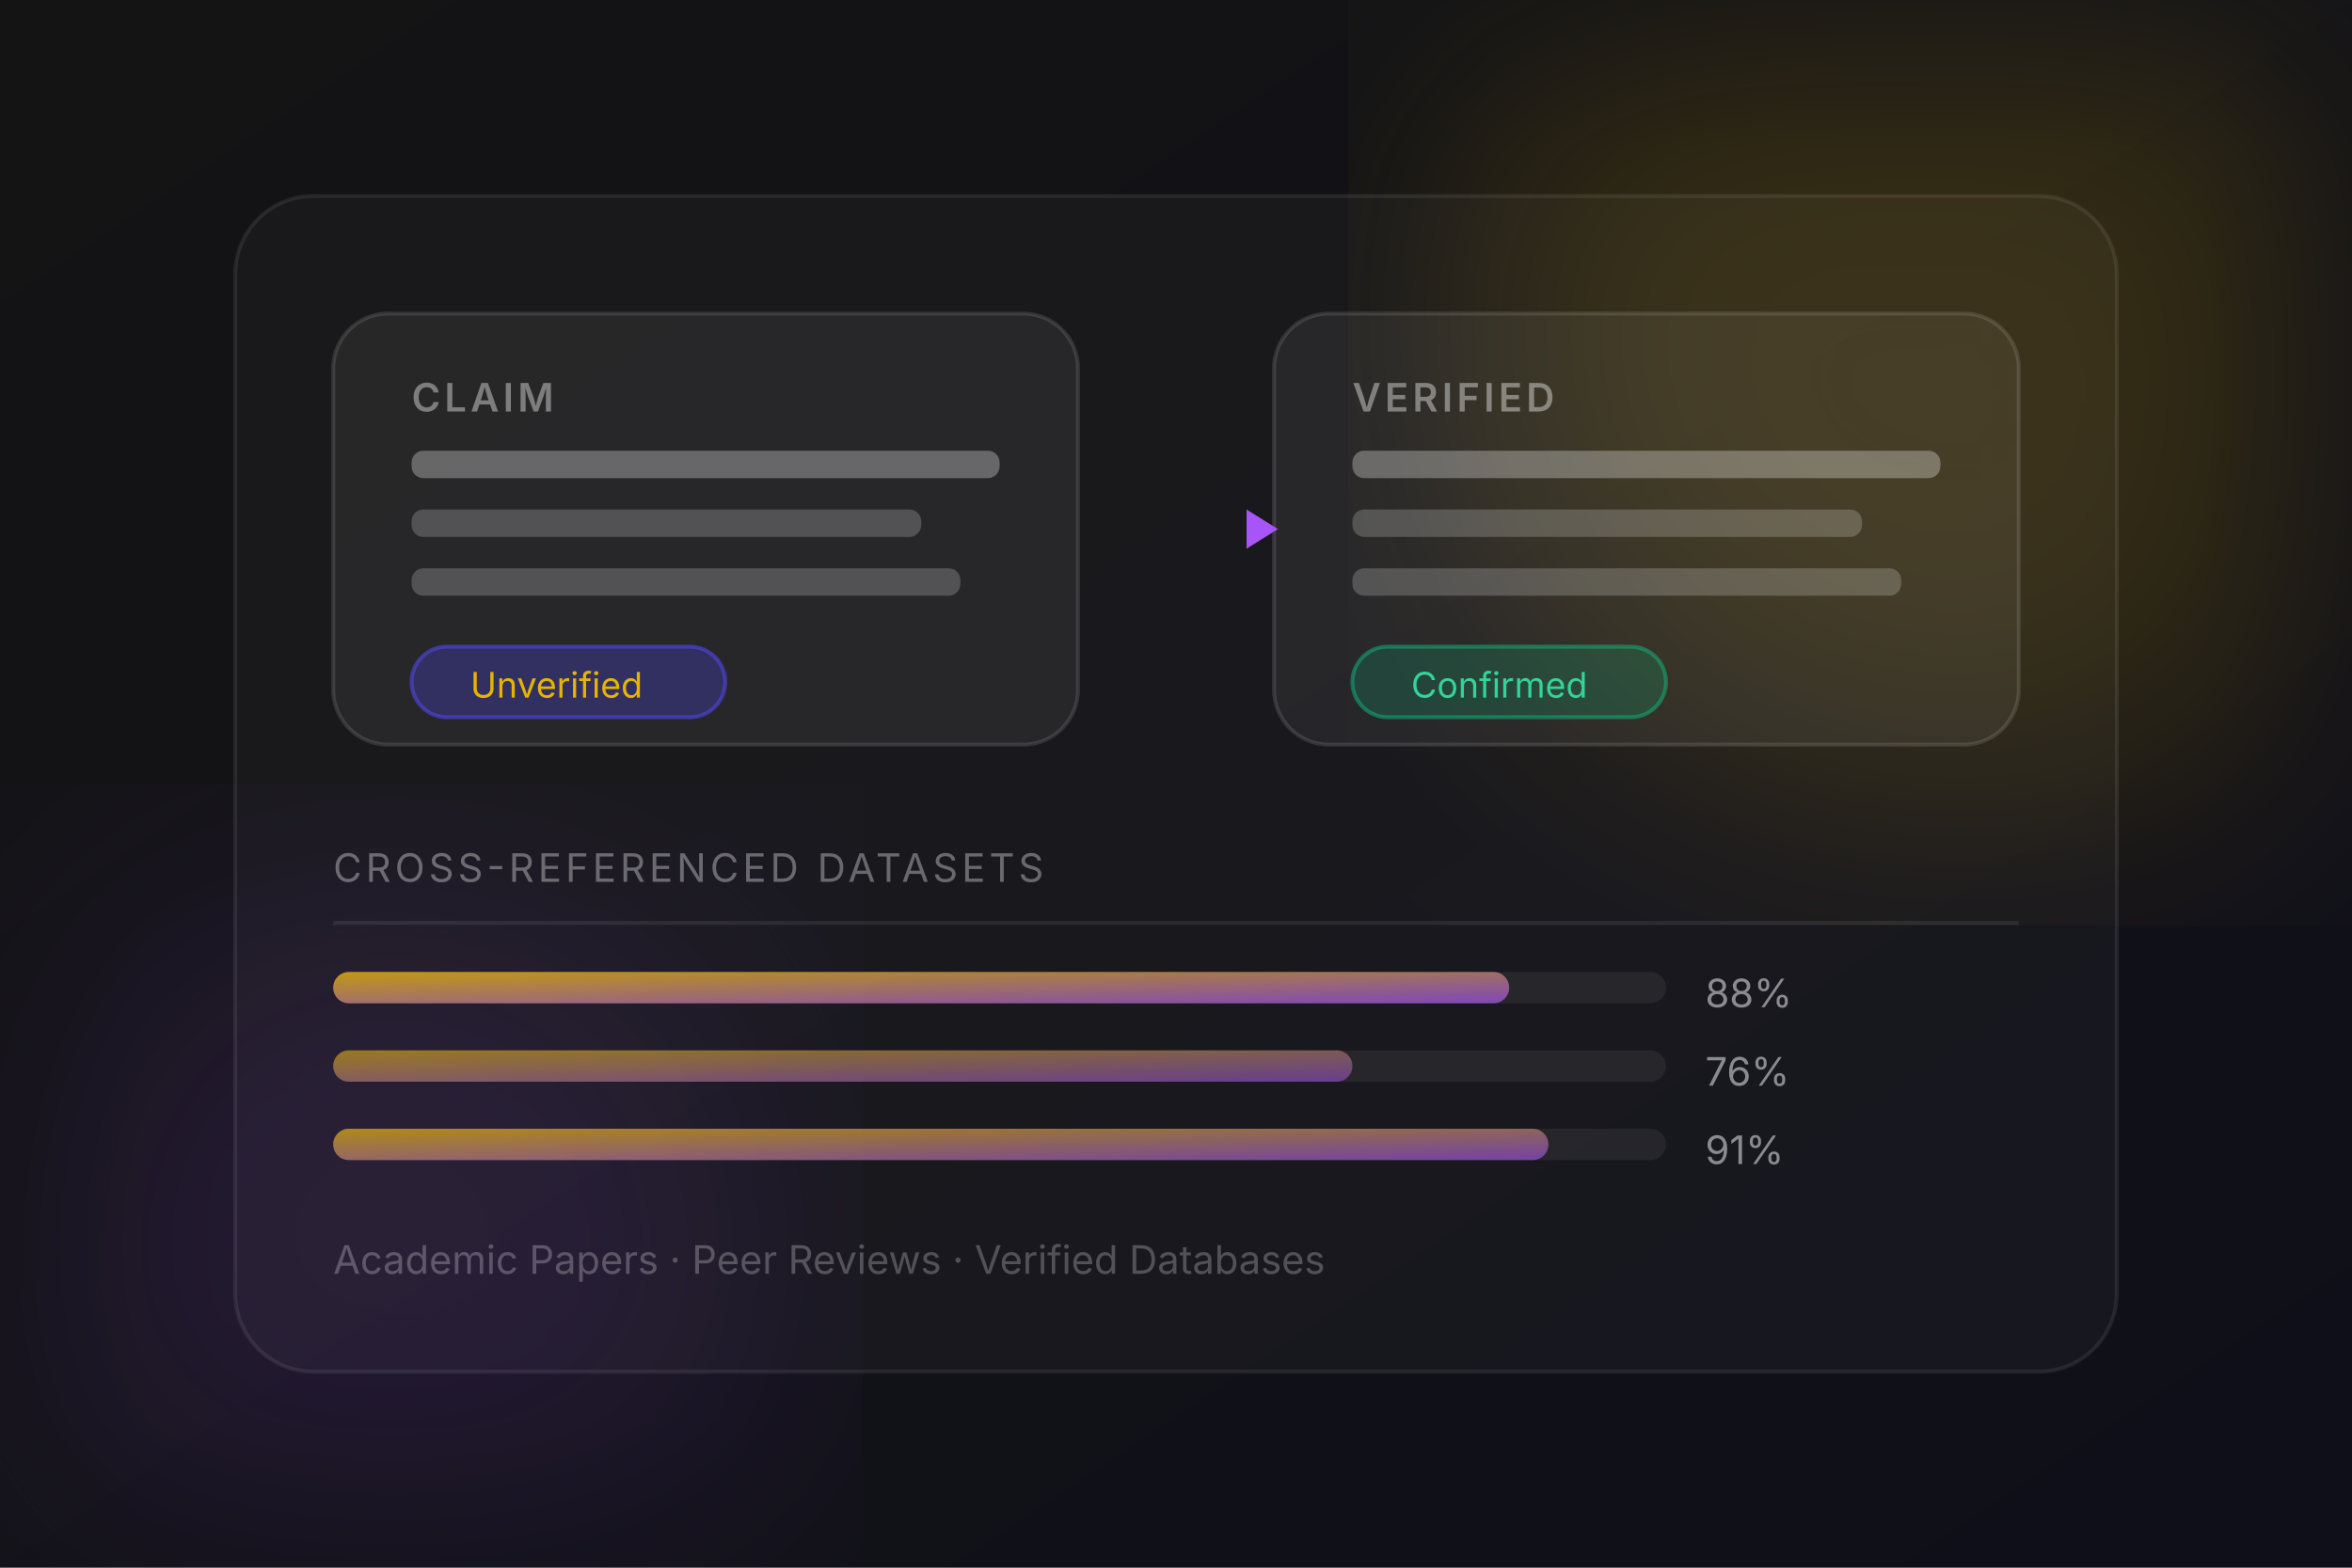
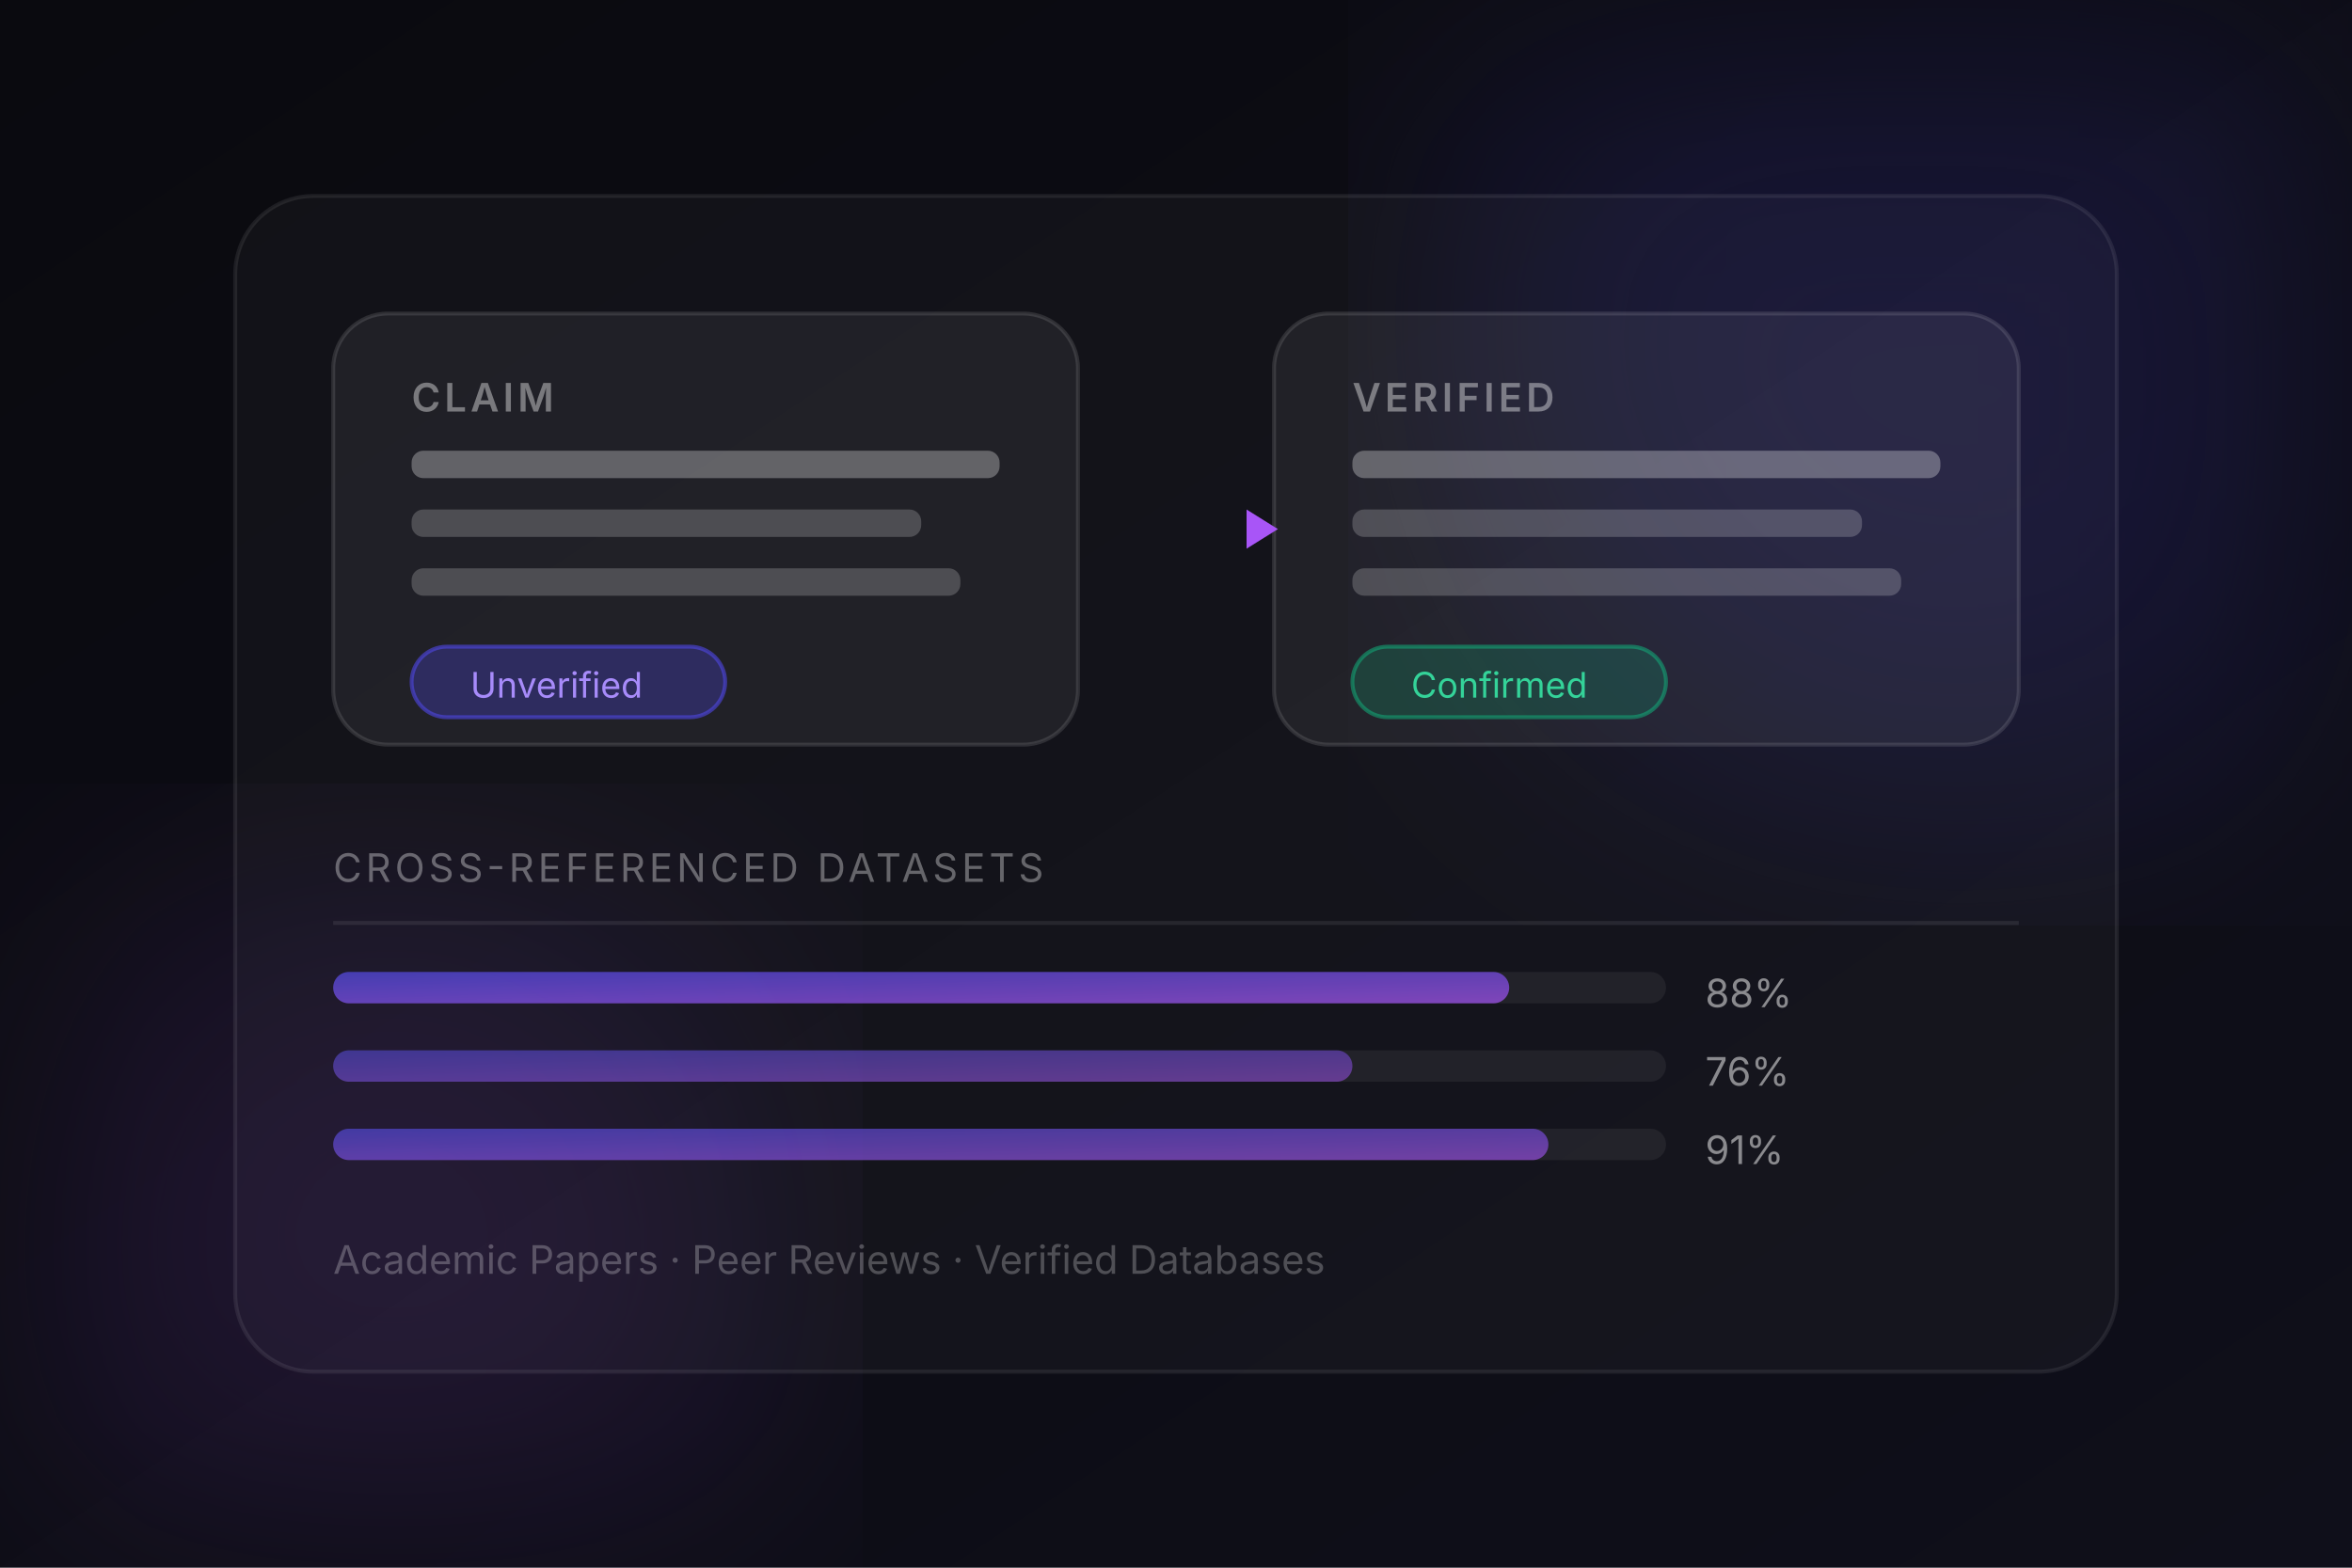
<svg xmlns="http://www.w3.org/2000/svg" viewBox="0 0 600 400" width="600" height="400">
  <defs>
    <linearGradient id="bg" x1="0%" y1="0%" x2="100%" y2="100%">
-       <stop offset="0%" style="stop-color:#141414" />
+       <stop offset="0%" style="stop-color:#0a0a0f" />
      <stop offset="100%" style="stop-color:#0f0f1a" />
    </linearGradient>
    <linearGradient id="purple" x1="0%" y1="0%" x2="100%" y2="100%">
-       <stop offset="0%" style="stop-color:#FFC700" />
+       <stop offset="0%" style="stop-color:#4f46e5" />
      <stop offset="100%" style="stop-color:#a855f7" />
    </linearGradient>
    <filter id="blur1">
      <feGaussianBlur stdDeviation="40" />
    </filter>
  </defs>
  <rect width="600" height="400" fill="url(#bg)" />
-   <circle cx="500" cy="80" r="130" fill="#FFC700" opacity="0.15" filter="url(#blur1)" />
+   <circle cx="500" cy="80" r="130" fill="#4f46e5" opacity="0.15" filter="url(#blur1)" />
  <circle cx="100" cy="320" r="100" fill="#a855f7" opacity="0.12" filter="url(#blur1)" />
  <rect x="60" y="50" width="480" height="300" rx="20" fill="rgba(255,255,255,0.03)" stroke="rgba(255,255,255,0.08)" stroke-width="1" />
  <rect x="85" y="80" width="190" height="110" rx="14" fill="rgba(255,255,255,0.06)" stroke="rgba(255,255,255,0.12)" stroke-width="1" />
  <text x="105" y="105" font-family="Inter,sans-serif" font-size="10" fill="rgba(255,255,255,0.4)" font-weight="600" letter-spacing="1">CLAIM</text>
  <rect x="105" y="115" width="150" height="7" rx="3" fill="rgba(255,255,255,0.3)" />
  <rect x="105" y="130" width="130" height="7" rx="3" fill="rgba(255,255,255,0.2)" />
  <rect x="105" y="145" width="140" height="7" rx="3" fill="rgba(255,255,255,0.2)" />
  <rect x="105" y="165" width="80" height="18" rx="9" fill="rgba(79,70,229,0.3)" stroke="rgba(79,70,229,0.6)" stroke-width="1" />
-   <text x="120" y="178" font-family="Inter,sans-serif" font-size="9" fill="#E6B400">Unverified</text>
+   <text x="120" y="178" font-family="Inter,sans-serif" font-size="9" fill="#a78bfa">Unverified</text>
  <rect x="325" y="80" width="190" height="110" rx="14" fill="rgba(255,255,255,0.06)" stroke="rgba(255,255,255,0.12)" stroke-width="1" />
  <text x="345" y="105" font-family="Inter,sans-serif" font-size="10" fill="rgba(255,255,255,0.4)" font-weight="600" letter-spacing="1">VERIFIED</text>
  <rect x="345" y="115" width="150" height="7" rx="3" fill="rgba(255,255,255,0.3)" />
  <rect x="345" y="130" width="130" height="7" rx="3" fill="rgba(255,255,255,0.2)" />
  <rect x="345" y="145" width="140" height="7" rx="3" fill="rgba(255,255,255,0.2)" />
  <rect x="345" y="165" width="80" height="18" rx="9" fill="rgba(16,185,129,0.2)" stroke="rgba(16,185,129,0.5)" stroke-width="1" />
  <text x="360" y="178" font-family="Inter,sans-serif" font-size="9" fill="#34d399">Confirmed</text>
  <line x1="280" y1="135" x2="320" y2="135" stroke="url(#purple)" stroke-width="2" stroke-dasharray="4,3" />
  <polygon points="318,130 326,135 318,140" fill="#a855f7" />
  <text x="85" y="225" font-family="Inter,sans-serif" font-size="10" fill="rgba(255,255,255,0.35)" letter-spacing="1">CROSS-REFERENCED DATASETS</text>
  <rect x="85" y="235" width="430" height="1" fill="rgba(255,255,255,0.08)" />
  <rect x="85" y="248" width="340" height="8" rx="4" fill="rgba(255,255,255,0.06)" />
  <rect x="85" y="248" width="300" height="8" rx="4" fill="url(#purple)" opacity="0.7" />
  <text x="435" y="257" font-family="Inter,sans-serif" font-size="10" fill="rgba(255,255,255,0.5)">88%</text>
  <rect x="85" y="268" width="340" height="8" rx="4" fill="rgba(255,255,255,0.06)" />
  <rect x="85" y="268" width="260" height="8" rx="4" fill="url(#purple)" opacity="0.5" />
  <text x="435" y="277" font-family="Inter,sans-serif" font-size="10" fill="rgba(255,255,255,0.5)">76%</text>
  <rect x="85" y="288" width="340" height="8" rx="4" fill="rgba(255,255,255,0.06)" />
  <rect x="85" y="288" width="310" height="8" rx="4" fill="url(#purple)" opacity="0.6" />
  <text x="435" y="297" font-family="Inter,sans-serif" font-size="10" fill="rgba(255,255,255,0.5)">91%</text>
  <text x="85" y="325" font-family="Inter,sans-serif" font-size="10" fill="rgba(255,255,255,0.25)">Academic Papers · Peer Reviews · Verified Databases</text>
</svg>
